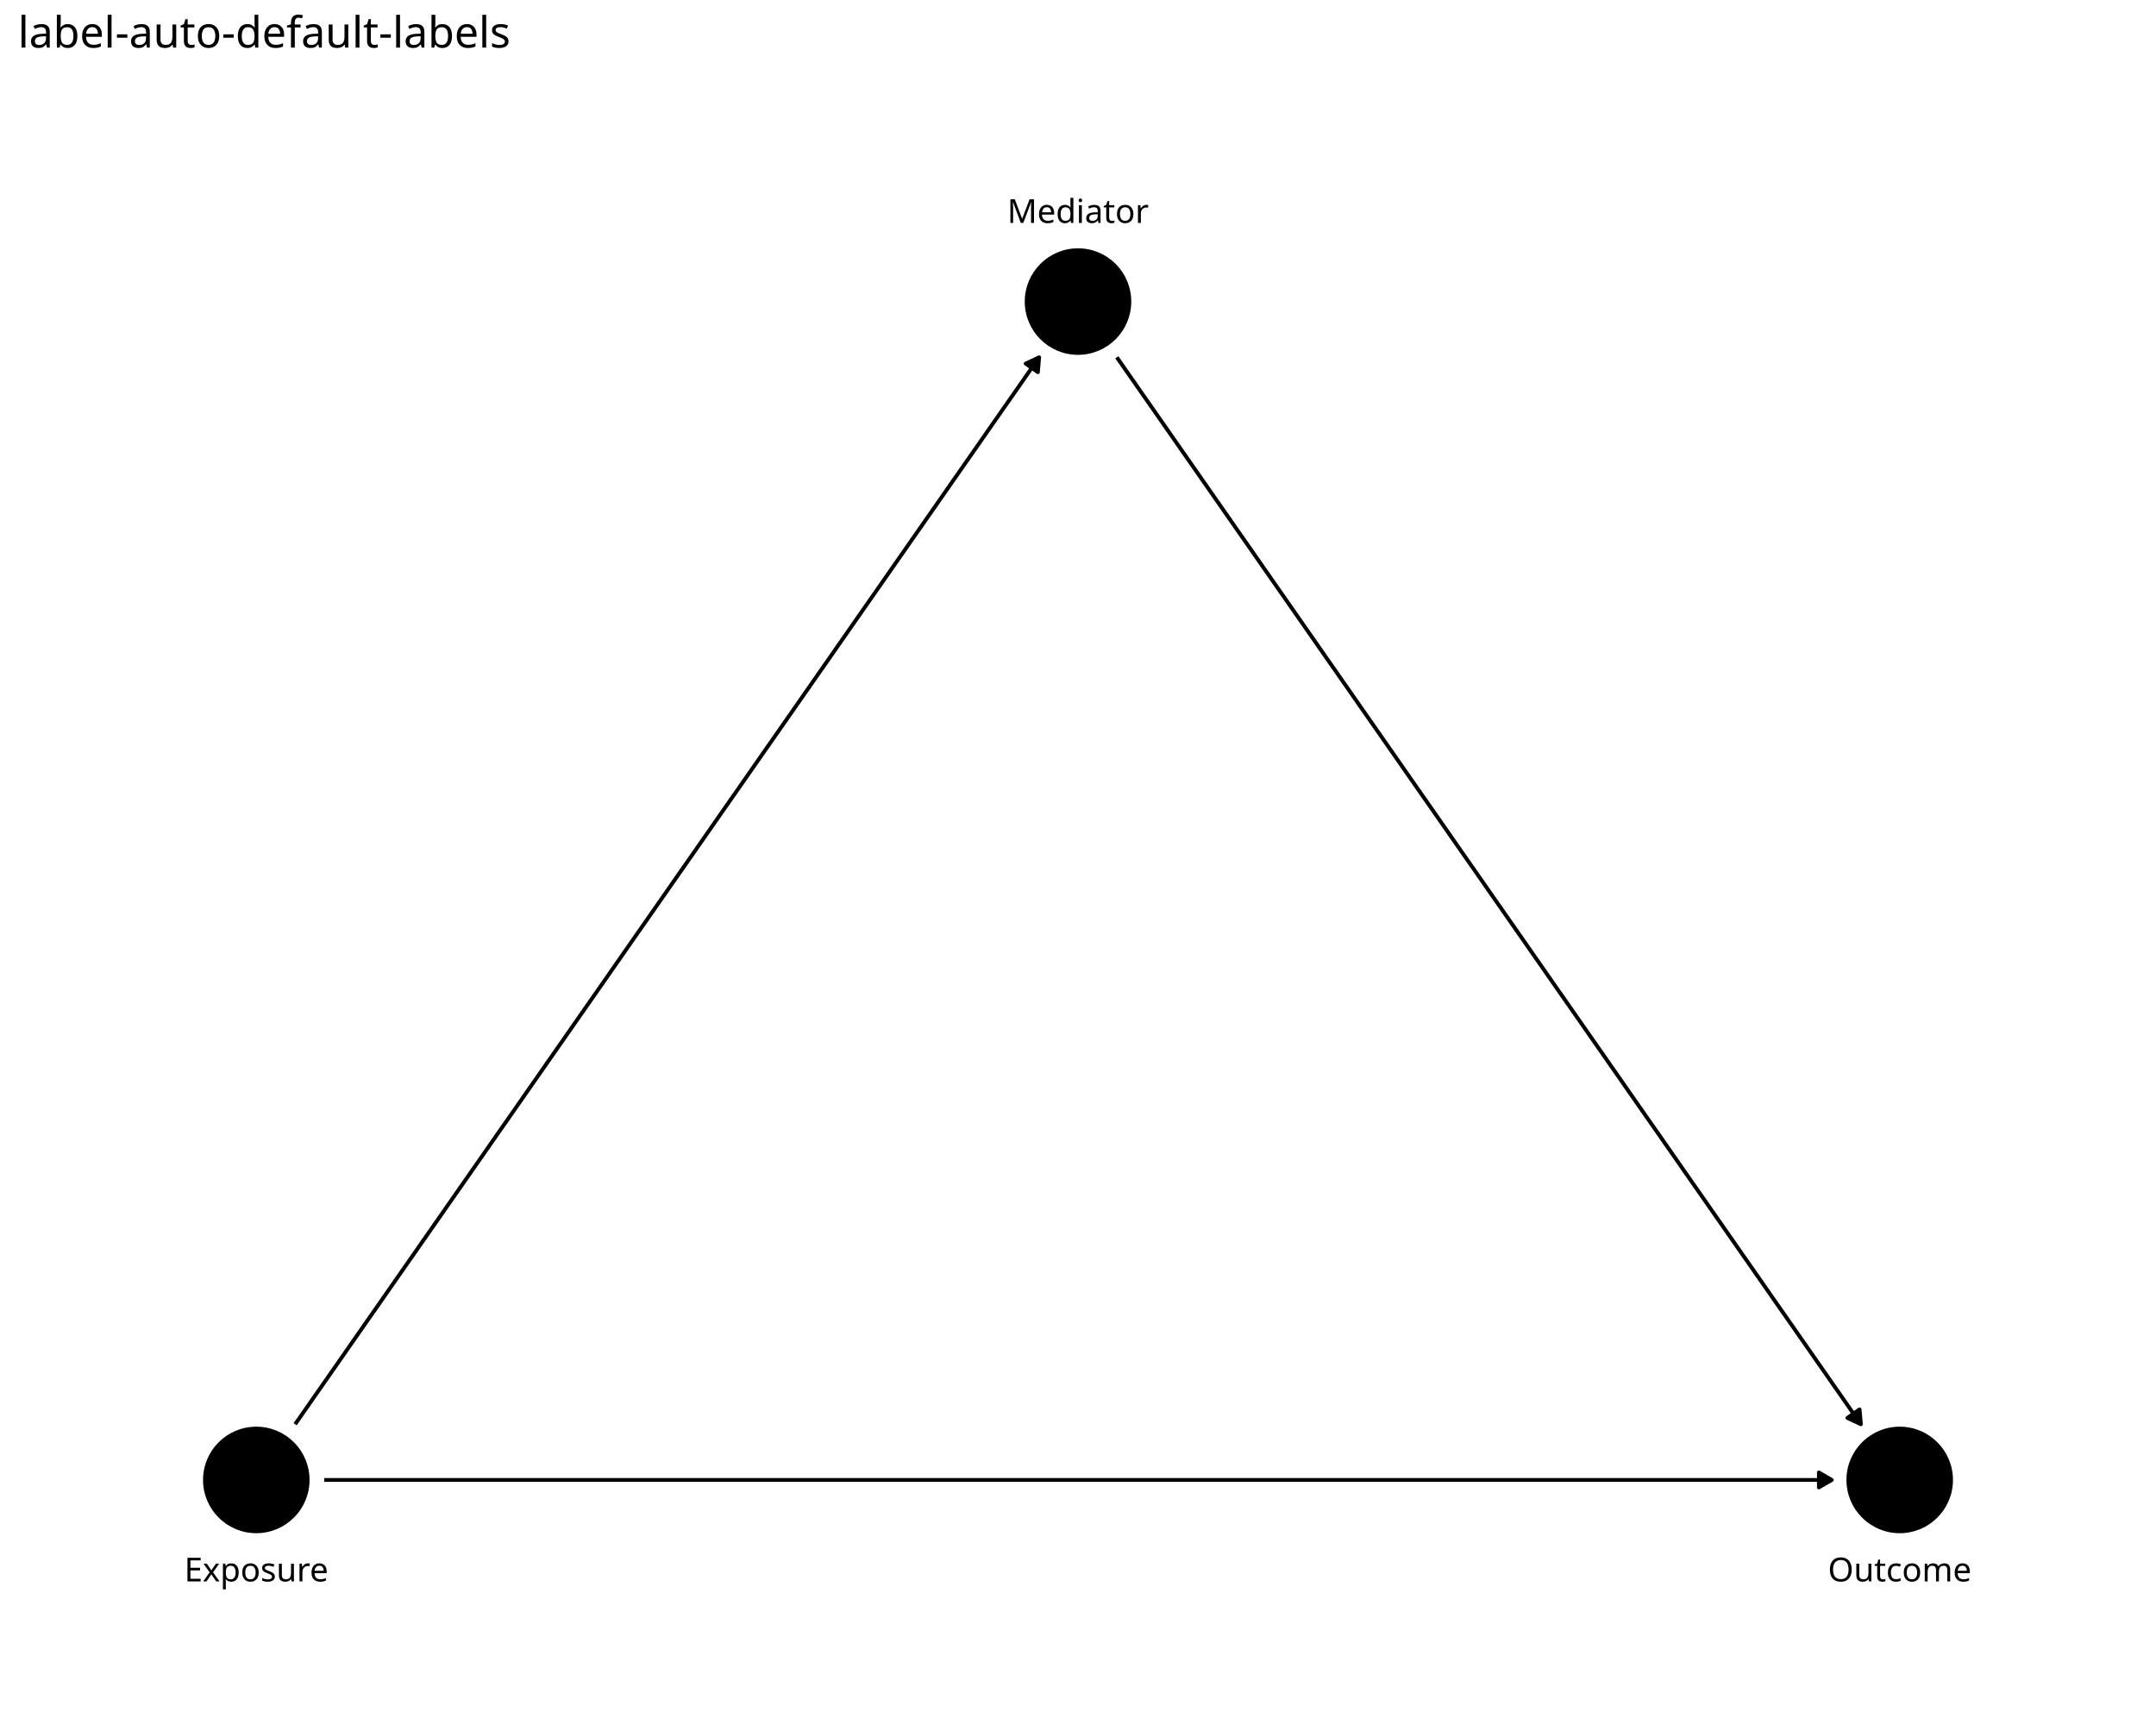
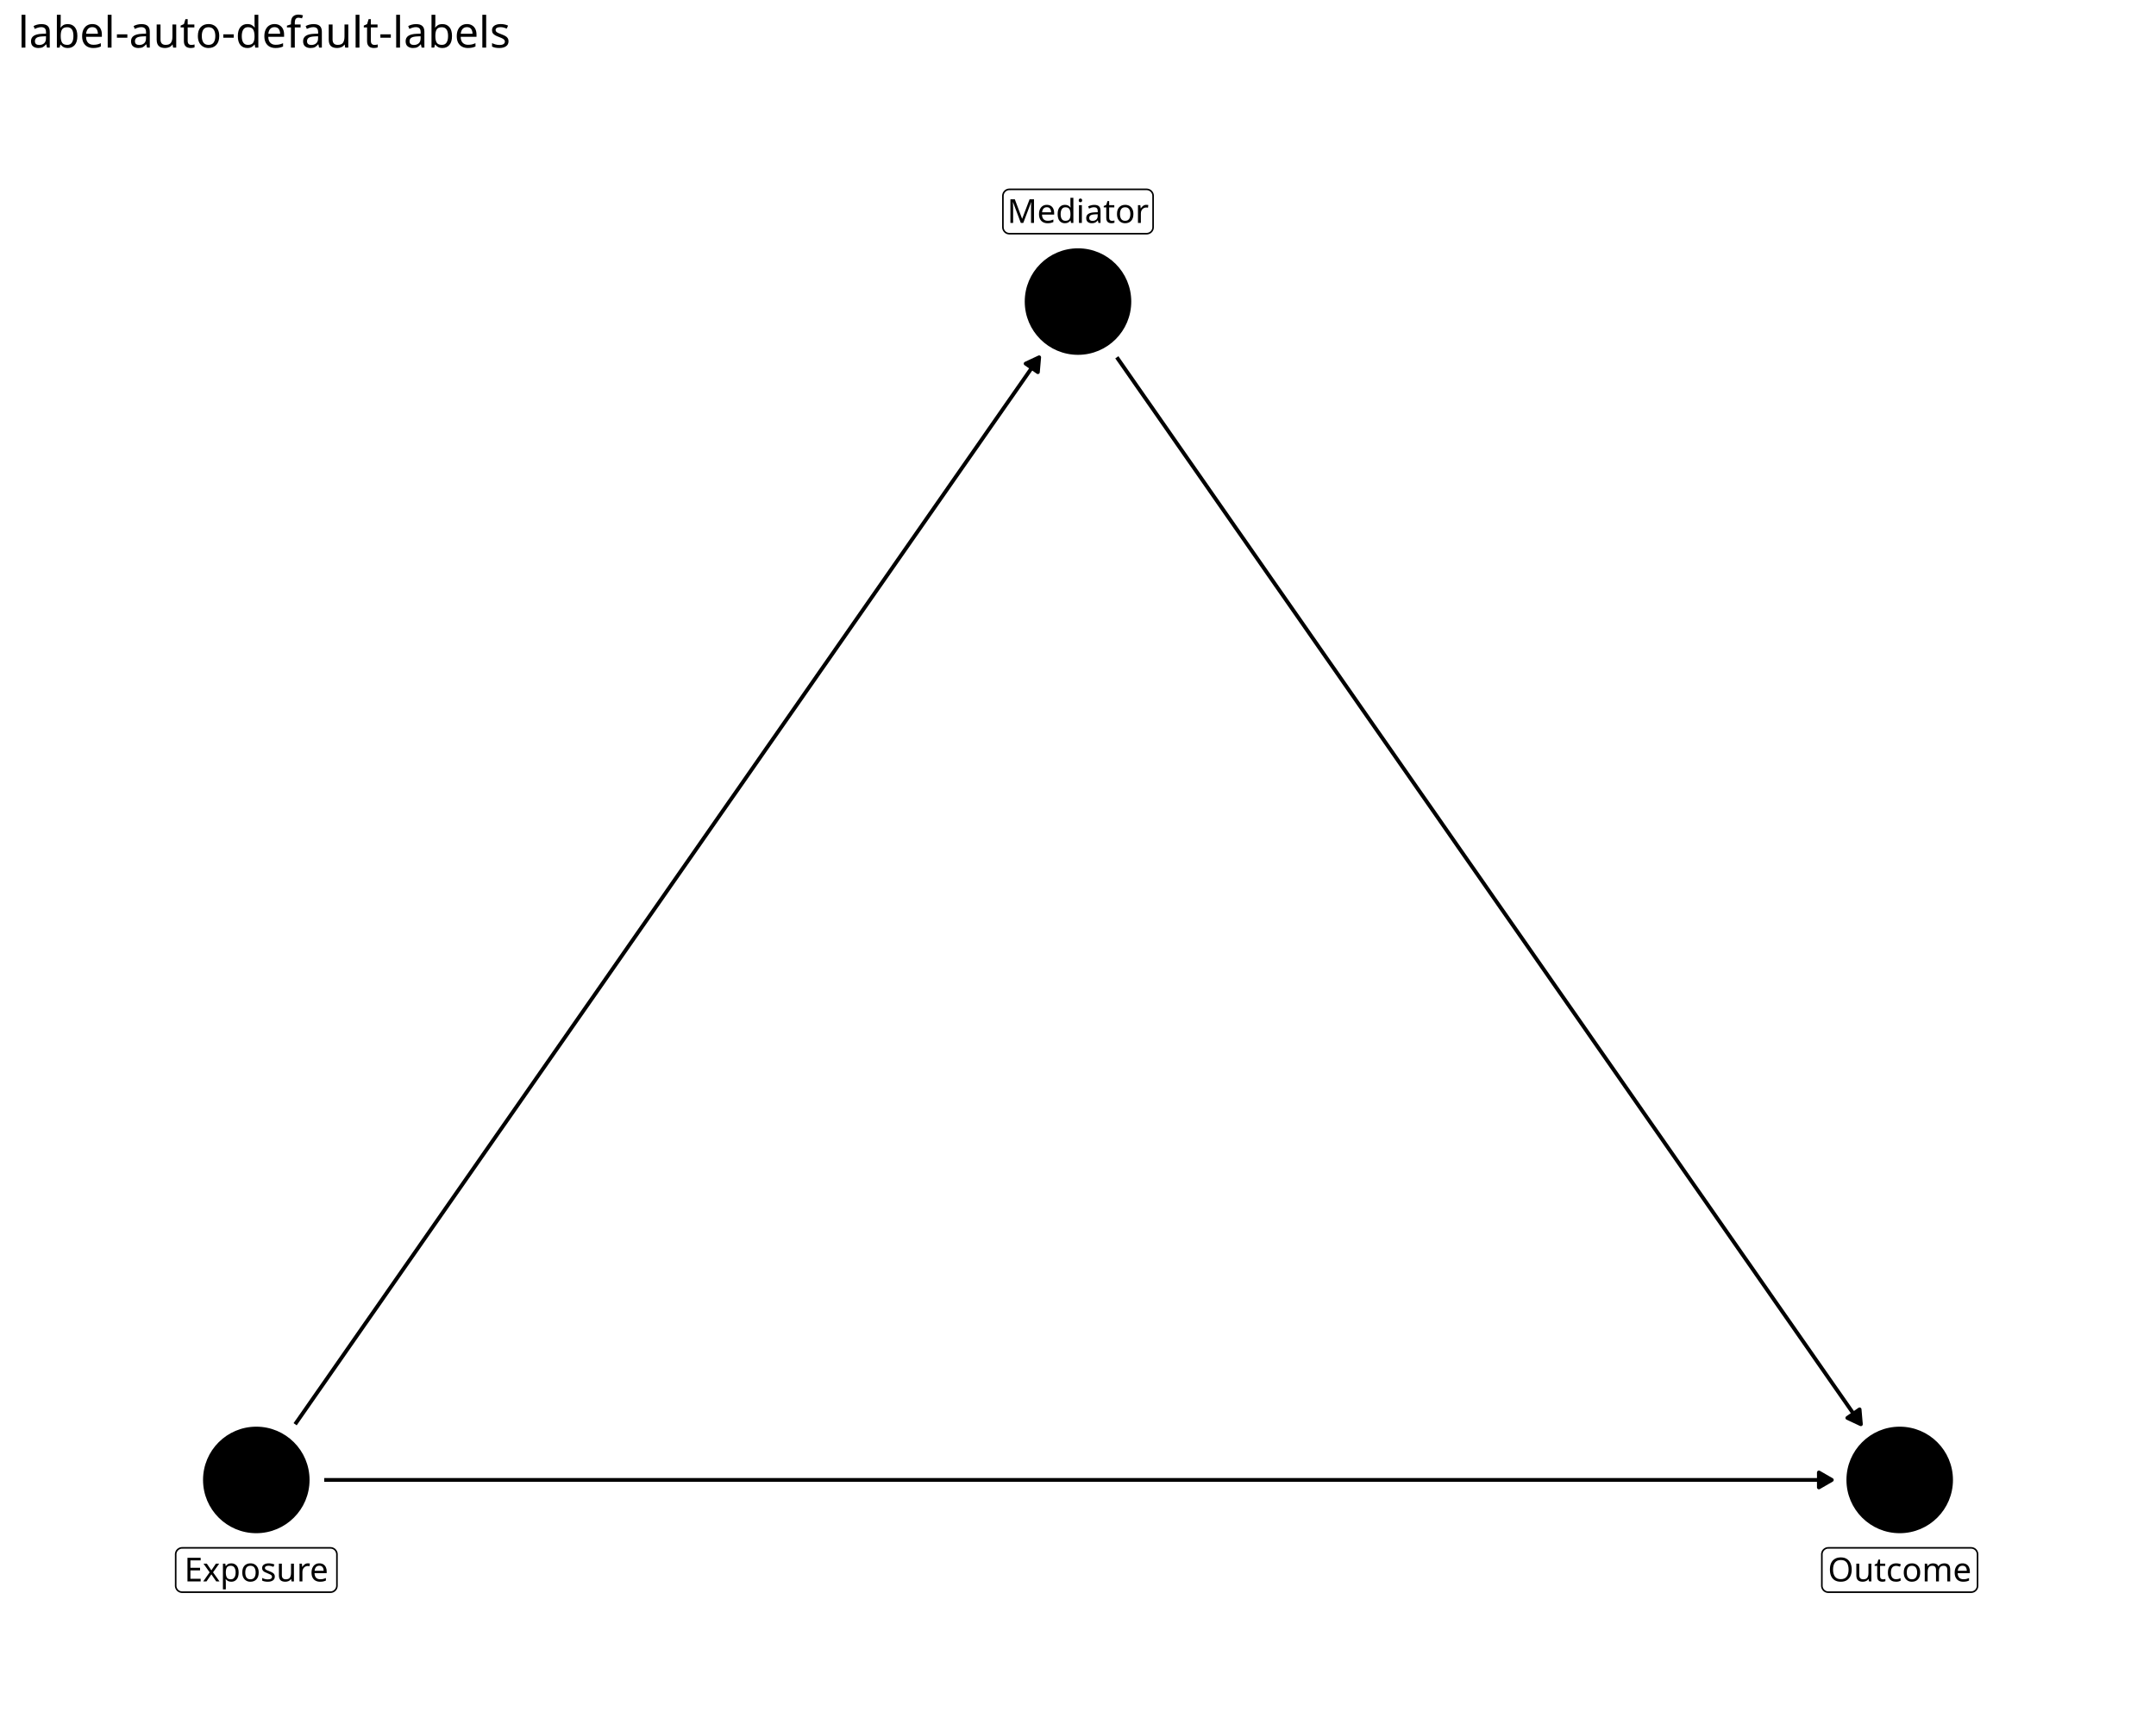
<svg xmlns="http://www.w3.org/2000/svg" class="svglite" data-engine-version="2.0" width="720.00pt" height="576.00pt" viewBox="0 0 720.00 576.00">
  <defs>
    <style type="text/css">
    .svglite line, .svglite polyline, .svglite polygon, .svglite path, .svglite rect, .svglite circle {
      fill: none;
      stroke: #000000;
      stroke-linecap: round;
      stroke-linejoin: round;
      stroke-miterlimit: 10.00;
    }
  </style>
  </defs>
  <rect width="100%" height="100%" style="stroke: none; fill: #FFFFFF;" />
  <defs>
    <clipPath id="cpMC4wMHw3MjAuMDB8MC4wMHw1NzYuMDA=">
      <rect x="0.00" y="0.00" width="720.00" height="576.00" />
    </clipPath>
  </defs>
  <g clip-path="url(#cpMC4wMHw3MjAuMDB8MC4wMHw1NzYuMDA=)">
    <rect x="0.00" y="0.00" width="720.00" height="576.00" style="stroke-width: 1.16; stroke: none; fill: #FFFFFF;" />
  </g>
  <defs>
    <clipPath id="cpNS45OHw3MTQuMDJ8MjQuODV8NTcwLjAy">
      <rect x="5.98" y="24.85" width="708.04" height="545.17" />
    </clipPath>
  </defs>
  <g clip-path="url(#cpNS45OHw3MTQuMDJ8MjQuODV8NTcwLjAy)">
    <circle cx="360.00" cy="100.70" r="17.43" style="stroke-width: 0.71; fill: #000000;" />
    <circle cx="85.59" cy="494.17" r="17.43" style="stroke-width: 0.71; fill: #000000;" />
    <circle cx="634.41" cy="494.17" r="17.43" style="stroke-width: 0.71; fill: #000000;" />
    <polyline points="372.97,119.31 373.86,120.58 376.63,124.55 379.40,128.53 382.17,132.50 384.95,136.47 387.72,140.45 390.49,144.42 393.26,148.40 396.03,152.37 398.81,156.35 401.58,160.32 404.35,164.30 407.12,168.27 409.89,172.24 412.66,176.22 415.44,180.19 418.21,184.17 420.98,188.14 423.75,192.12 426.52,196.09 429.30,200.07 432.07,204.04 434.84,208.01 437.61,211.99 440.38,215.96 443.15,219.94 445.93,223.91 448.70,227.89 451.47,231.86 454.24,235.84 457.01,239.81 459.78,243.78 462.56,247.76 465.33,251.73 468.10,255.71 470.87,259.68 473.64,263.66 476.42,267.63 479.19,271.60 481.96,275.58 484.73,279.55 487.50,283.53 490.27,287.50 493.05,291.48 495.82,295.45 498.59,299.43 501.36,303.40 504.13,307.37 506.91,311.35 509.68,315.32 512.45,319.30 515.22,323.27 517.99,327.25 520.76,331.22 523.54,335.20 526.31,339.17 529.08,343.14 531.85,347.12 534.62,351.09 537.40,355.07 540.17,359.04 542.94,363.02 545.71,366.99 548.48,370.97 551.25,374.94 554.03,378.91 556.80,382.89 559.57,386.86 562.34,390.84 565.11,394.81 567.89,398.79 570.66,402.76 573.43,406.74 576.20,410.71 578.97,414.68 581.74,418.66 584.52,422.63 587.29,426.61 590.06,430.58 592.83,434.56 595.60,438.53 598.38,442.50 601.15,446.48 603.92,450.45 606.69,454.43 609.46,458.40 612.23,462.38 615.01,466.35 617.78,470.33 620.55,474.30 621.44,475.57 " style="stroke-width: 1.28; stroke-linecap: butt;" />
    <polygon points="616.93,473.46 621.44,475.57 621.01,470.61 " style="stroke-width: 1.28; stroke-linecap: butt; fill: #000000;" />
    <polyline points="98.56,475.57 99.45,474.30 102.22,470.33 104.99,466.35 107.77,462.38 110.54,458.40 113.31,454.43 116.08,450.45 118.85,446.48 121.62,442.50 124.40,438.53 127.17,434.56 129.94,430.58 132.71,426.61 135.48,422.63 138.26,418.66 141.03,414.68 143.80,410.71 146.57,406.74 149.34,402.76 152.11,398.79 154.89,394.81 157.66,390.84 160.43,386.86 163.20,382.89 165.97,378.91 168.75,374.94 171.52,370.97 174.29,366.99 177.06,363.02 179.83,359.04 182.60,355.07 185.38,351.09 188.15,347.12 190.92,343.14 193.69,339.17 196.46,335.20 199.24,331.22 202.01,327.25 204.78,323.27 207.55,319.30 210.32,315.32 213.09,311.35 215.87,307.37 218.64,303.40 221.41,299.43 224.18,295.45 226.95,291.48 229.73,287.50 232.50,283.53 235.27,279.55 238.04,275.58 240.81,271.60 243.58,267.63 246.36,263.66 249.13,259.68 251.90,255.71 254.67,251.73 257.44,247.76 260.22,243.78 262.99,239.81 265.76,235.84 268.53,231.86 271.30,227.89 274.07,223.91 276.85,219.94 279.62,215.96 282.39,211.99 285.16,208.01 287.93,204.04 290.70,200.07 293.48,196.09 296.25,192.12 299.02,188.14 301.79,184.17 304.56,180.19 307.34,176.22 310.11,172.24 312.88,168.27 315.65,164.30 318.42,160.32 321.19,156.35 323.97,152.37 326.74,148.40 329.51,144.42 332.28,140.45 335.05,136.47 337.83,132.50 340.60,128.53 343.37,124.55 346.14,120.58 347.03,119.31 " style="stroke-width: 1.28; stroke-linecap: butt;" />
    <polygon points="346.60,124.27 347.03,119.31 342.52,121.42 " style="stroke-width: 1.28; stroke-linecap: butt; fill: #000000;" />
    <polyline points="108.27,494.17 113.31,494.17 118.85,494.17 124.40,494.17 129.94,494.17 135.48,494.17 141.03,494.17 146.57,494.17 152.11,494.17 157.66,494.17 163.20,494.17 168.75,494.17 174.29,494.17 179.83,494.17 185.38,494.17 190.92,494.17 196.46,494.17 202.01,494.17 207.55,494.17 213.09,494.17 218.64,494.17 224.18,494.17 229.73,494.17 235.27,494.17 240.81,494.17 246.36,494.17 251.90,494.17 257.44,494.17 262.99,494.17 268.53,494.17 274.07,494.17 279.62,494.17 285.16,494.17 290.70,494.17 296.25,494.17 301.79,494.17 307.34,494.17 312.88,494.17 318.42,494.17 323.97,494.17 329.51,494.17 335.05,494.17 340.60,494.17 346.14,494.17 351.68,494.17 357.23,494.17 362.77,494.17 368.32,494.17 373.86,494.17 379.40,494.17 384.95,494.17 390.49,494.17 396.03,494.17 401.58,494.17 407.12,494.17 412.66,494.17 418.21,494.17 423.75,494.17 429.30,494.17 434.84,494.17 440.38,494.17 445.93,494.17 451.47,494.17 457.01,494.17 462.56,494.17 468.10,494.17 473.64,494.17 479.19,494.17 484.73,494.17 490.27,494.17 495.82,494.17 501.36,494.17 506.91,494.17 512.45,494.17 517.99,494.17 523.54,494.17 529.08,494.17 534.62,494.17 540.17,494.17 545.71,494.17 551.25,494.17 556.80,494.17 562.34,494.17 567.89,494.17 573.43,494.17 578.97,494.17 584.52,494.17 590.06,494.17 595.60,494.17 601.15,494.17 606.69,494.17 611.73,494.17 " style="stroke-width: 1.28; stroke-linecap: butt;" />
    <polygon points="607.42,496.66 611.73,494.17 607.42,491.68 " style="stroke-width: 1.28; stroke-linecap: butt; fill: #000000;" />
-     <polygon points="337.08,78.03 382.92,78.03 382.83,78.03 383.18,78.01 383.52,77.94 383.84,77.82 384.14,77.65 384.41,77.43 384.64,77.17 384.83,76.87 384.97,76.55 385.05,76.21 385.08,75.87 385.08,75.87 385.08,65.39 385.08,65.39 385.05,65.04 384.97,64.71 384.83,64.39 384.64,64.09 384.41,63.83 384.14,63.61 383.84,63.44 383.52,63.32 383.18,63.25 382.92,63.23 337.08,63.23 337.34,63.25 337.00,63.23 336.65,63.27 336.32,63.37 336.00,63.52 335.72,63.72 335.47,63.96 335.26,64.24 335.10,64.54 334.99,64.87 334.93,65.22 334.92,65.39 334.92,75.87 334.93,75.69 334.93,76.04 334.99,76.38 335.10,76.71 335.26,77.02 335.47,77.30 335.72,77.54 336.00,77.74 336.32,77.89 336.65,77.98 337.00,78.03 " style="stroke-width: 0.00; stroke: none; fill: #FFFFFF;" />
-     <polygon points="60.83,531.65 110.36,531.65 110.27,531.65 110.62,531.63 110.96,531.56 111.28,531.44 111.58,531.26 111.85,531.04 112.08,530.78 112.27,530.49 112.41,530.17 112.49,529.83 112.52,529.49 112.52,529.49 112.52,519.01 112.52,519.01 112.49,518.66 112.41,518.33 112.27,518.01 112.08,517.71 111.85,517.45 111.58,517.23 111.28,517.06 110.96,516.93 110.62,516.87 110.36,516.85 60.83,516.85 61.09,516.87 60.74,516.85 60.39,516.89 60.06,516.99 59.75,517.14 59.46,517.34 59.21,517.58 59.00,517.85 58.84,518.16 58.73,518.49 58.67,518.84 58.67,519.01 58.67,529.49 58.67,529.31 58.67,529.66 58.73,530.00 58.84,530.33 59.00,530.64 59.21,530.92 59.46,531.16 59.75,531.36 60.06,531.51 60.39,531.60 60.74,531.65 " style="stroke-width: 0.00; stroke: none; fill: #FFFFFF;" />
-     <polygon points="610.57,531.65 658.25,531.65 658.16,531.65 658.51,531.63 658.85,531.56 659.18,531.44 659.48,531.26 659.75,531.04 659.98,530.78 660.16,530.49 660.30,530.17 660.38,529.83 660.41,529.49 660.41,529.49 660.41,519.01 660.41,519.01 660.38,518.66 660.30,518.33 660.16,518.01 659.98,517.71 659.75,517.45 659.48,517.23 659.18,517.06 658.85,516.93 658.51,516.87 658.25,516.85 610.57,516.85 610.83,516.87 610.48,516.85 610.13,516.89 609.80,516.99 609.49,517.14 609.20,517.34 608.95,517.58 608.74,517.85 608.58,518.16 608.47,518.49 608.41,518.84 608.41,519.01 608.41,529.49 608.41,529.31 608.41,529.66 608.47,530.00 608.58,530.33 608.74,530.64 608.95,530.92 609.20,531.16 609.49,531.36 609.80,531.51 610.13,531.60 610.48,531.65 " style="stroke-width: 0.00; stroke: none; fill: #FFFFFF;" />
+     <polygon points="337.08,78.03 382.92,78.03 382.83,78.03 383.18,78.01 383.52,77.94 383.84,77.82 384.14,77.65 384.41,77.43 384.64,77.17 384.83,76.87 384.97,76.55 385.05,76.21 385.08,75.87 385.08,75.87 385.08,65.39 385.08,65.39 385.05,65.04 384.97,64.71 384.83,64.39 384.64,64.09 384.41,63.83 384.14,63.61 383.84,63.44 383.52,63.32 383.18,63.25 382.92,63.23 337.08,63.23 337.34,63.25 337.00,63.23 336.65,63.27 336.32,63.37 336.00,63.52 335.72,63.72 335.47,63.96 335.26,64.24 335.10,64.54 334.99,64.87 334.93,65.22 334.92,65.39 334.92,75.87 334.93,75.69 334.93,76.04 334.99,76.38 335.10,76.71 335.26,77.02 335.47,77.30 335.72,77.54 336.00,77.74 336.32,77.89 336.65,77.98 337.00,78.03 " style="stroke-width: 0.53; fill: #FFFFFF;" />
+     <polygon points="60.83,531.65 110.36,531.65 110.27,531.65 110.62,531.63 110.96,531.56 111.28,531.44 111.58,531.26 111.85,531.04 112.08,530.78 112.27,530.49 112.41,530.17 112.49,529.83 112.52,529.49 112.52,529.49 112.52,519.01 112.52,519.01 112.49,518.66 112.41,518.33 112.27,518.01 112.08,517.71 111.85,517.45 111.58,517.23 111.28,517.06 110.96,516.93 110.62,516.87 110.36,516.85 60.83,516.85 61.09,516.87 60.74,516.85 60.39,516.89 60.06,516.99 59.75,517.14 59.46,517.34 59.21,517.58 59.00,517.85 58.84,518.16 58.73,518.49 58.67,518.84 58.67,519.01 58.67,529.49 58.67,529.31 58.67,529.66 58.73,530.00 58.84,530.33 59.00,530.64 59.21,530.92 59.46,531.16 59.75,531.36 60.06,531.51 60.39,531.60 60.74,531.65 " style="stroke-width: 0.53; fill: #FFFFFF;" />
+     <polygon points="610.57,531.65 658.25,531.65 658.16,531.65 658.51,531.63 658.85,531.56 659.18,531.44 659.48,531.26 659.75,531.04 659.98,530.78 660.16,530.49 660.30,530.17 660.38,529.83 660.41,529.49 660.41,529.49 660.41,519.01 660.41,519.01 660.38,518.66 660.30,518.33 660.16,518.01 659.98,517.71 659.75,517.45 659.48,517.23 659.18,517.06 658.85,516.93 658.51,516.87 658.25,516.85 610.57,516.85 610.83,516.87 610.48,516.85 610.13,516.89 609.80,516.99 609.49,517.14 609.20,517.34 608.95,517.58 608.74,517.85 608.58,518.16 608.47,518.49 608.41,518.84 608.41,519.01 608.41,529.49 608.41,529.31 608.41,529.66 608.47,530.00 608.58,530.33 608.74,530.64 608.95,530.92 609.20,531.16 609.49,531.36 609.80,531.51 610.13,531.60 610.48,531.65 " style="stroke-width: 0.53; fill: #FFFFFF;" />
    <text x="360.00" y="74.43" text-anchor="middle" style="font-size: 11.04px; font-family: sans;" textLength="42.96px" lengthAdjust="spacingAndGlyphs">Mediator</text>
    <text x="85.59" y="528.05" text-anchor="middle" style="font-size: 11.04px; font-family: sans;" textLength="46.65px" lengthAdjust="spacingAndGlyphs">Exposure</text>
    <text x="634.41" y="528.05" text-anchor="middle" style="font-size: 11.04px; font-family: sans;" textLength="44.80px" lengthAdjust="spacingAndGlyphs">Outcome</text>
  </g>
  <g clip-path="url(#cpMC4wMHw3MjAuMDB8MC4wMHw1NzYuMDA=)">
    <text x="5.98" y="15.89" style="font-size: 14.40px; font-family: sans;" textLength="153.70px" lengthAdjust="spacingAndGlyphs">label-auto-default-labels</text>
  </g>
</svg>
